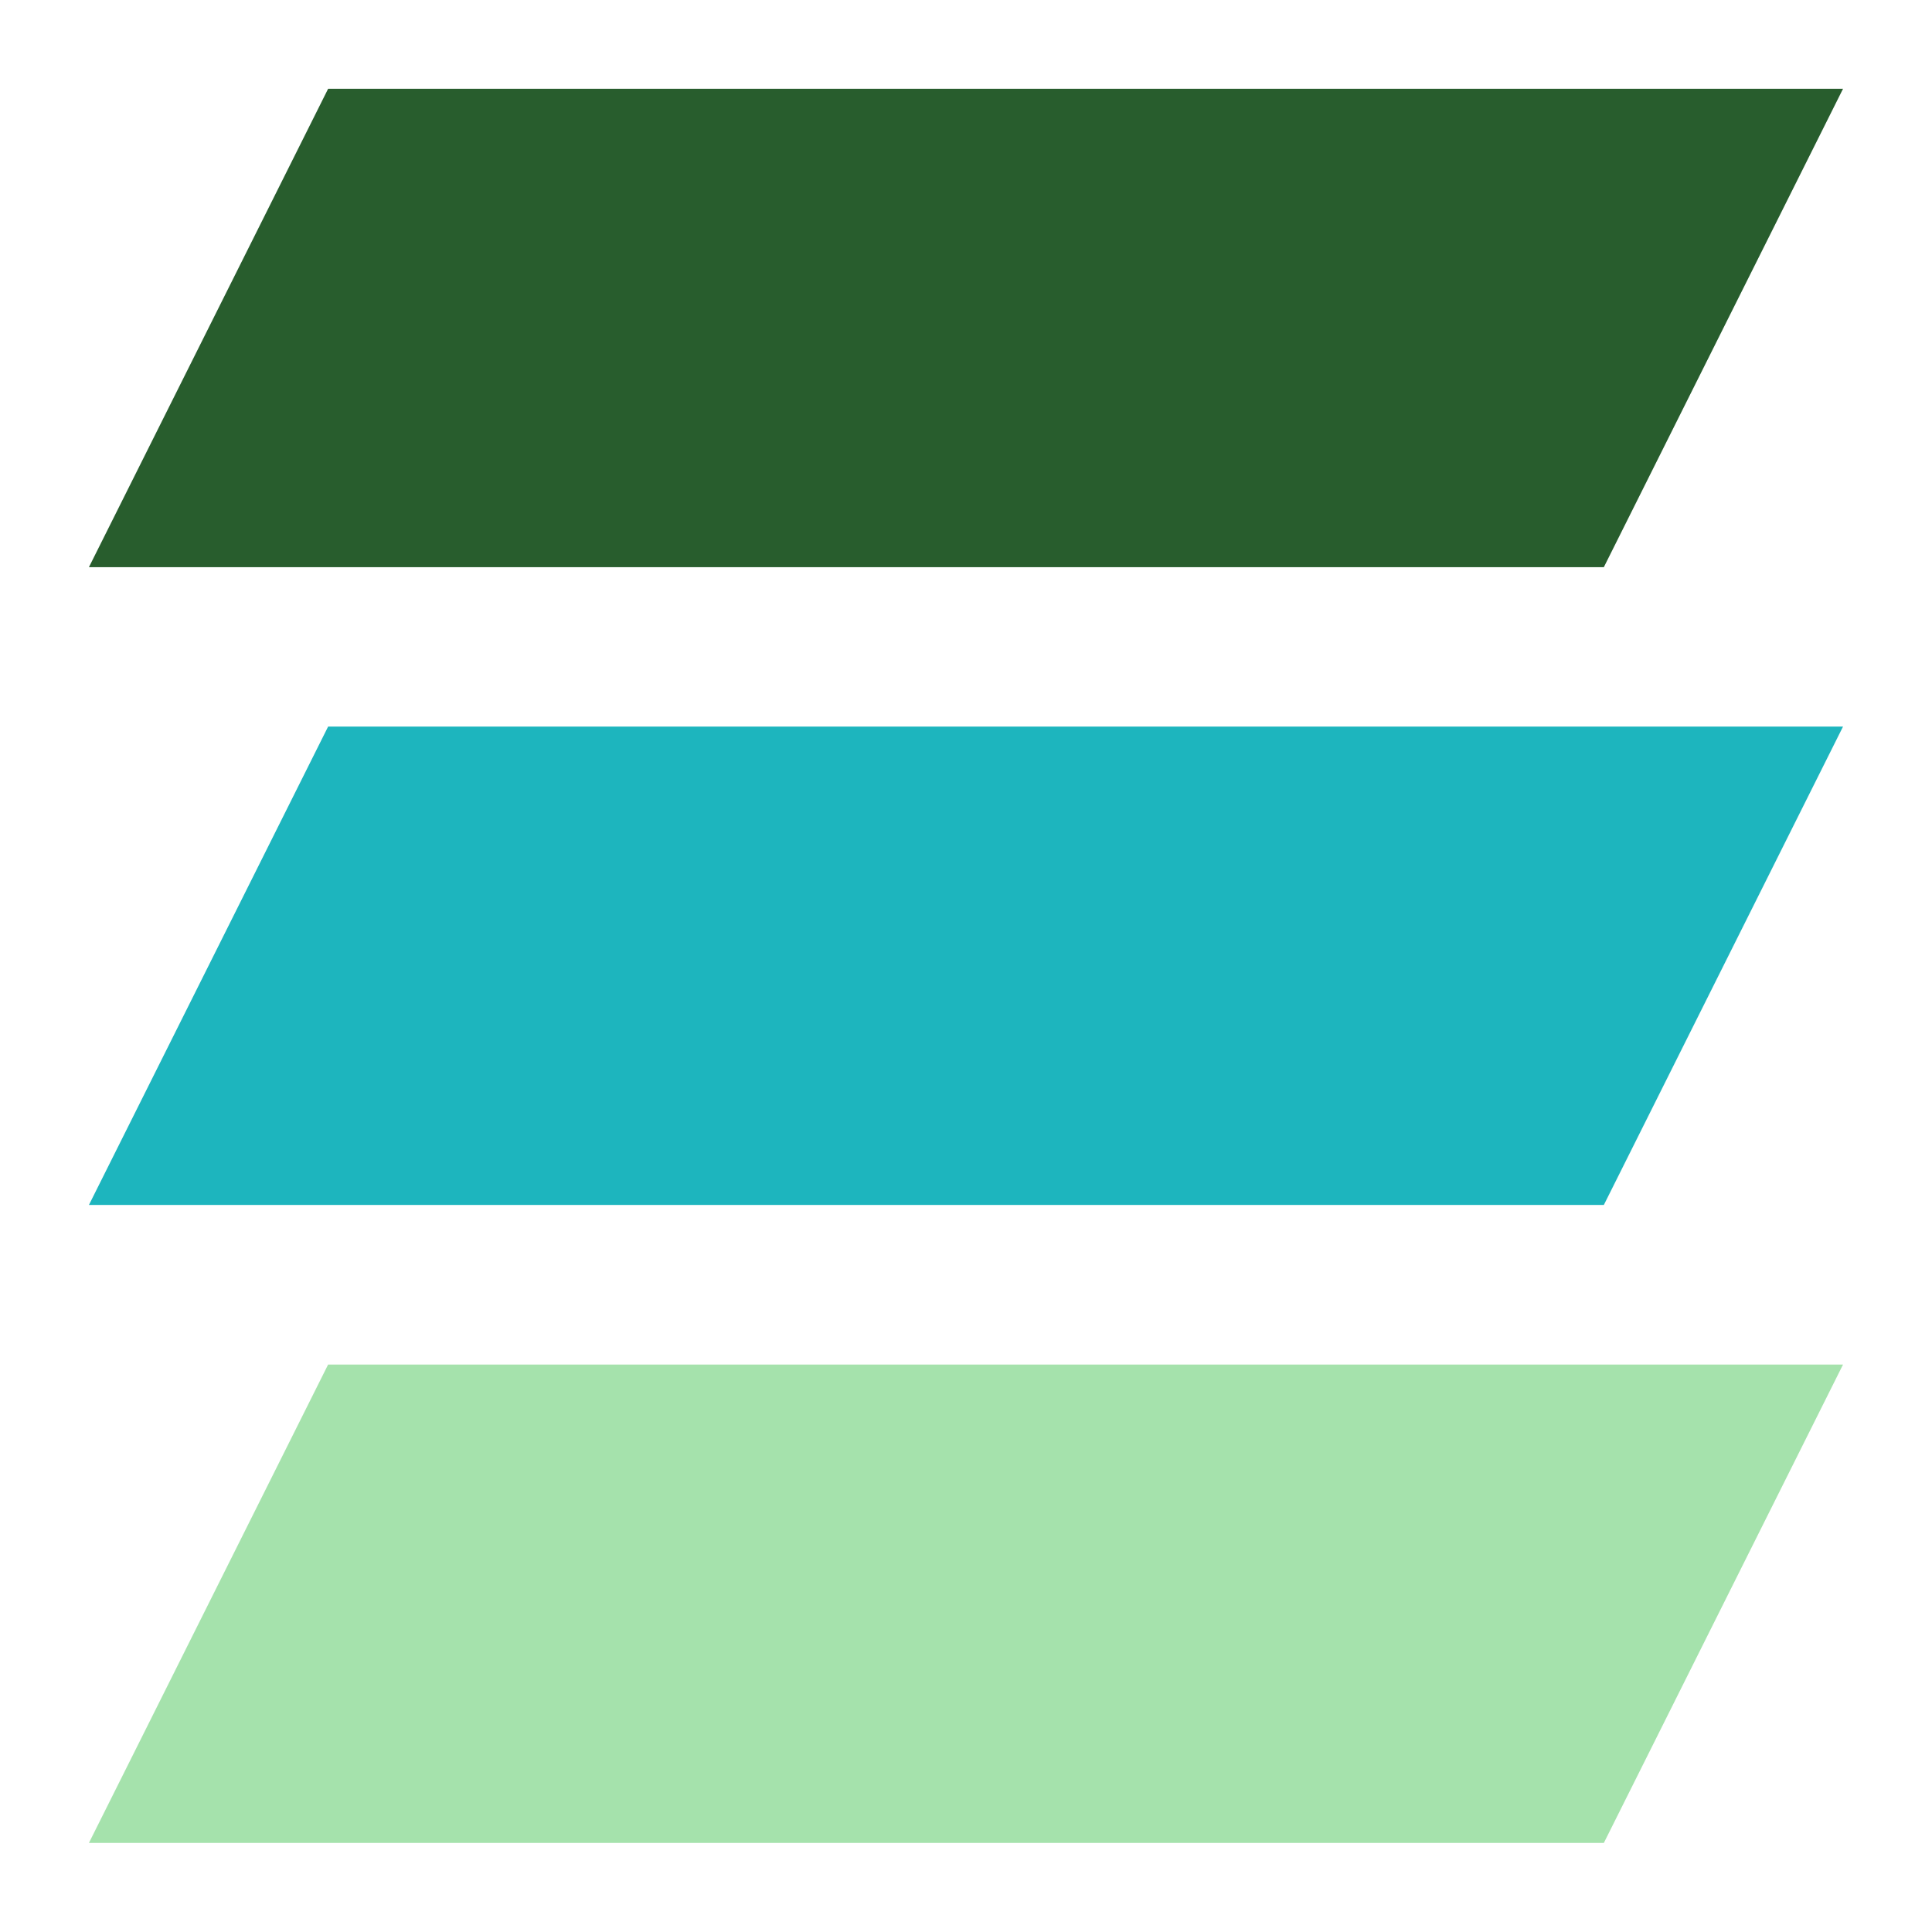
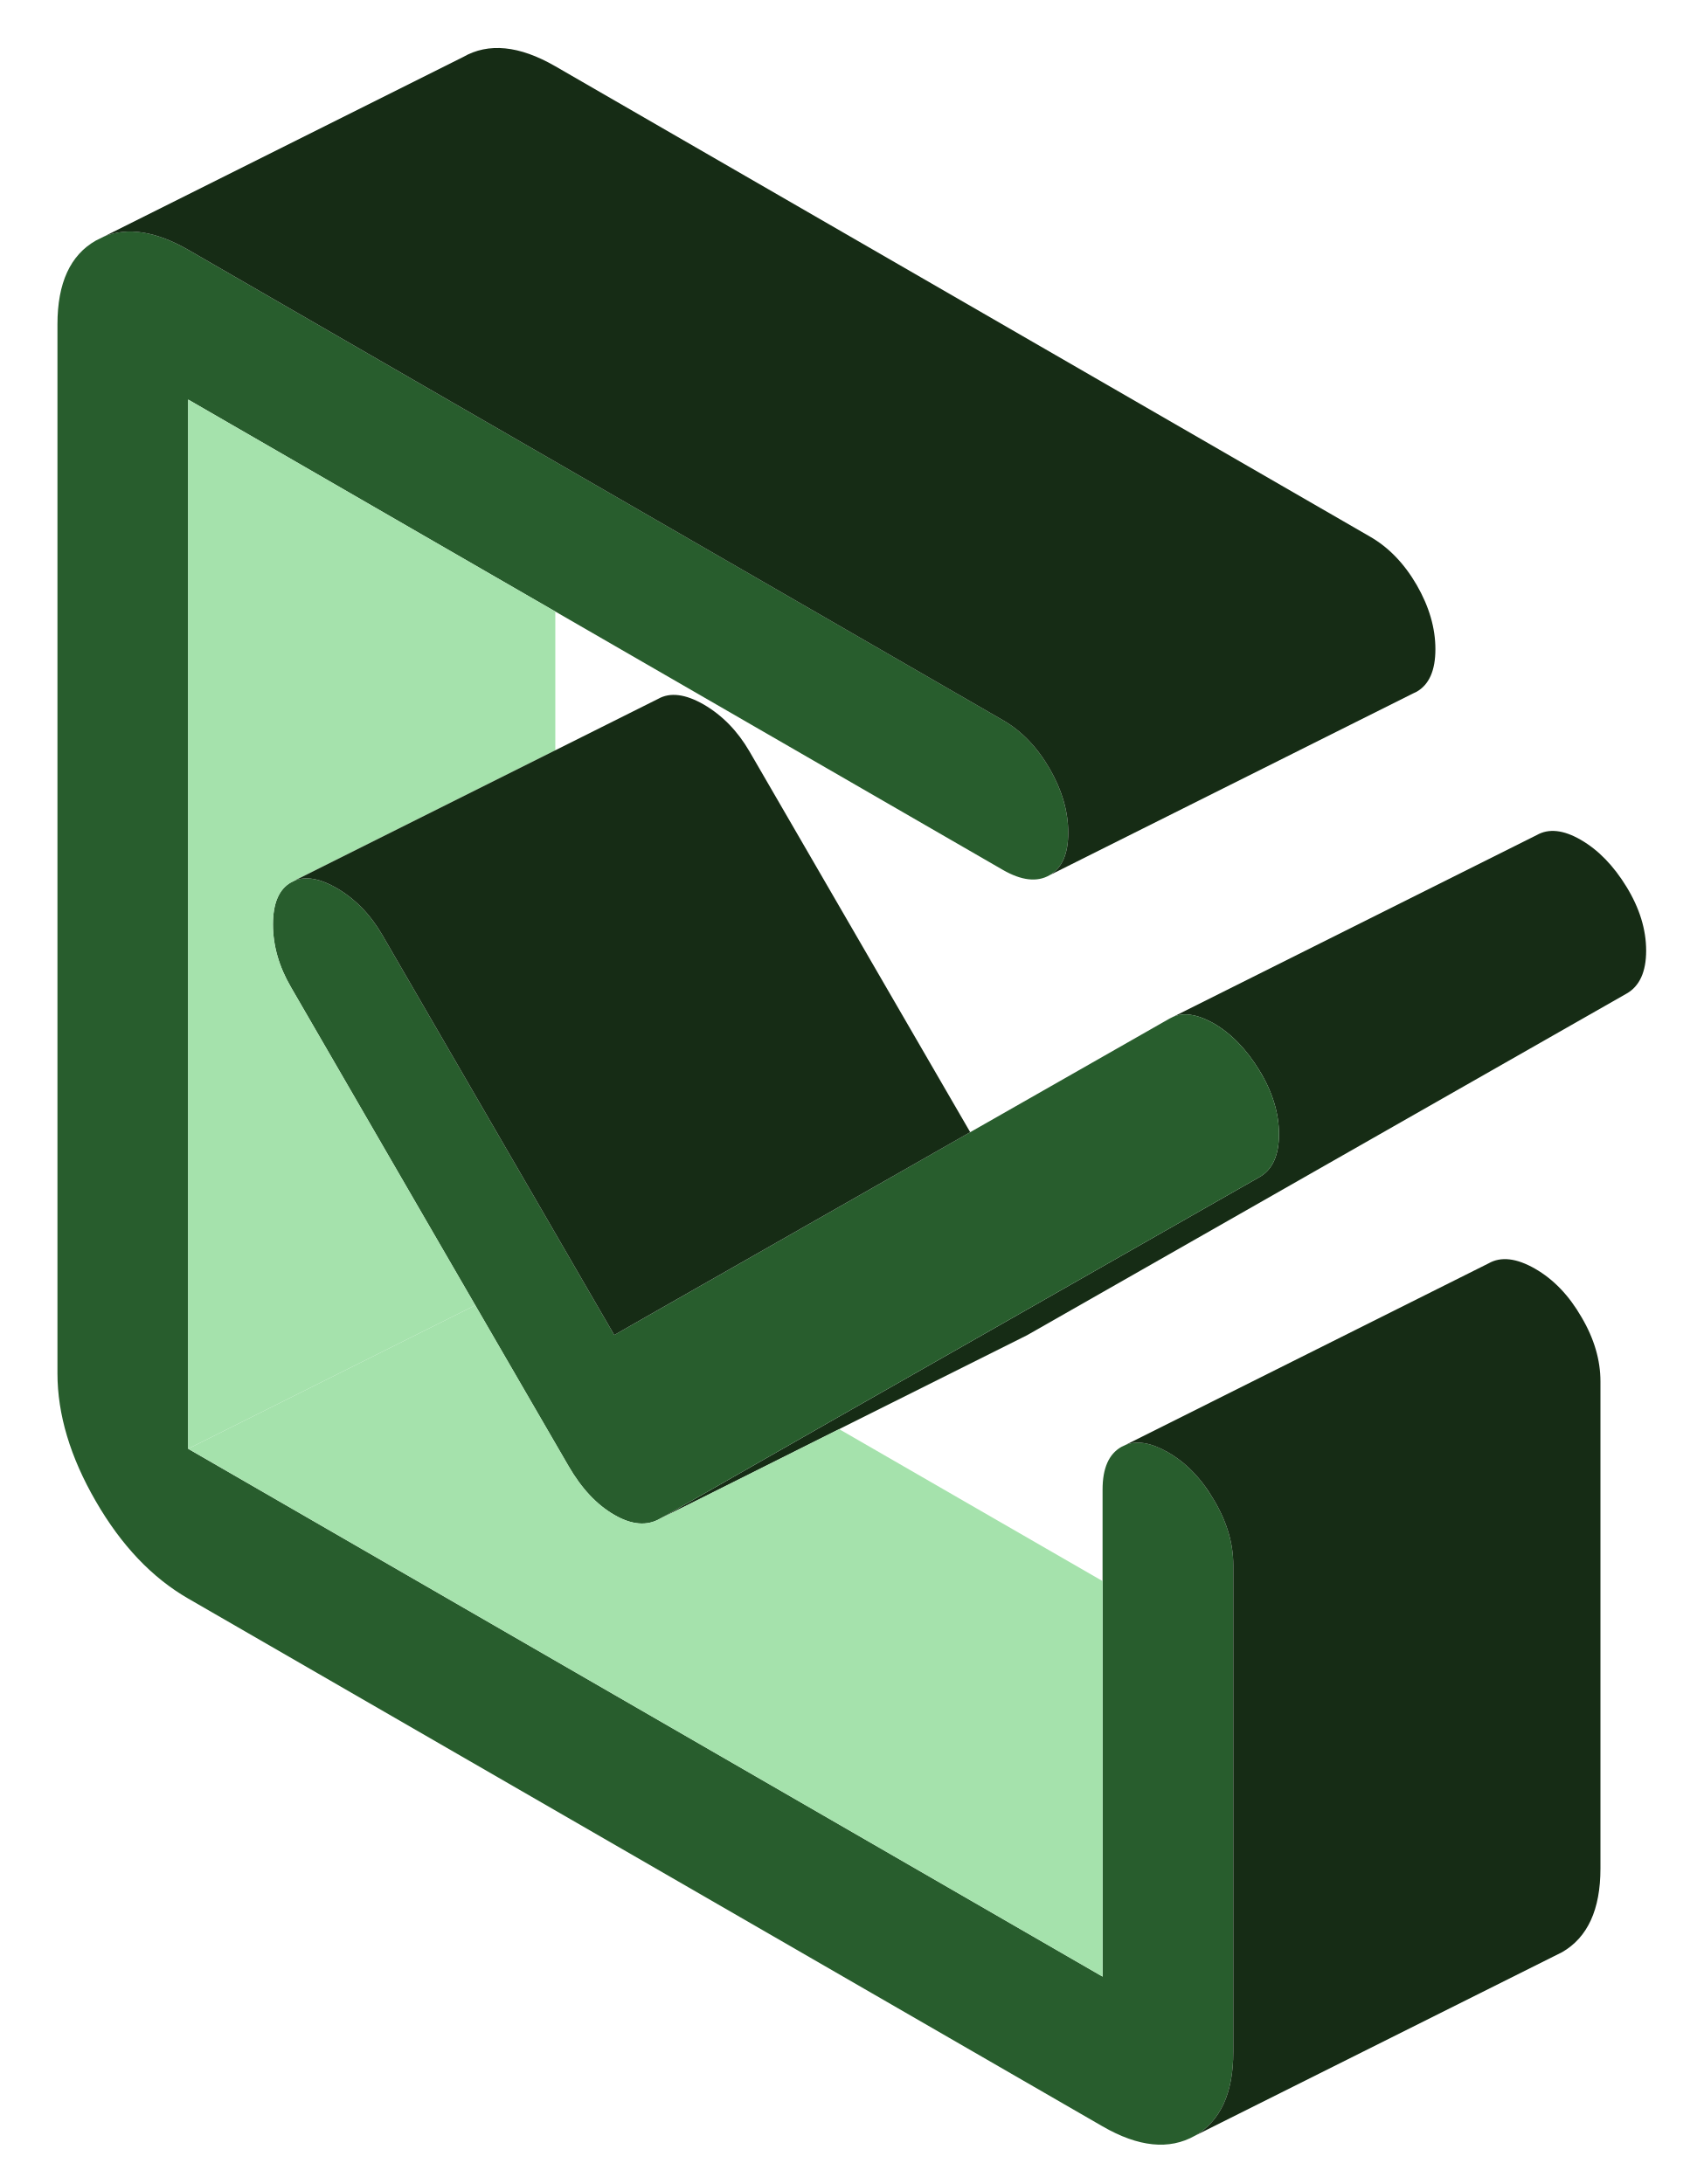
- <svg xmlns="http://www.w3.org/2000/svg" width="42" height="42" viewBox="0 0 42 42" fill="none">
-   <path d="M7.133 1.93H40.066L34.866 12.33H1.933L7.133 1.93Z" fill="#285D2D" />
-   <path d="M7.133 15.795H40.066L34.866 26.195H1.933L7.133 15.795Z" fill="#1DB5BE" />
-   <path d="M7.133 29.664H40.066L34.866 40.064H1.933L7.133 29.664Z" fill="#A5E2AC" />
+ <svg xmlns="http://www.w3.org/2000/svg" width="78" height="100" viewBox="0 0 78 100" fill="none">
+   <path d="M56.453 71.655V93.958C56.453 95.84 55.865 97.117 54.697 97.79C53.52 98.454 52.117 98.311 50.47 97.361L8.613 73.193C6.966 72.243 5.554 70.764 4.386 68.739C3.218 66.722 2.63 64.764 2.63 62.882V14.848C2.63 12.957 3.218 11.68 4.386 11.016L4.756 10.832C5.848 10.386 7.134 10.588 8.613 11.437L19.436 17.689L25.419 21.142L45.907 32.974C46.756 33.462 47.47 34.201 48.041 35.184C48.613 36.176 48.898 37.159 48.898 38.126C48.898 39.092 48.613 39.747 48.041 40.075C47.47 40.403 46.756 40.319 45.907 39.831L25.419 28L19.436 24.546L8.613 18.294V66.336L50.47 90.504V68.201C50.47 67.226 50.756 66.579 51.327 66.252L51.504 66.168C52.041 65.941 52.697 66.058 53.461 66.495C54.31 66.983 55.016 67.722 55.587 68.714C56.167 69.697 56.453 70.68 56.453 71.655Z" fill="#285D2D" />
+   <path d="M75.352 43.53C75.352 44.496 75.05 45.16 74.453 45.496L47.016 61.135L46.798 61.244L38.411 65.437L32.05 68.622L30.209 69.538L31.941 68.555L37.915 65.143L45.1 61.051L57.646 53.899C58.243 53.563 58.545 52.899 58.545 51.933C58.545 50.967 58.243 49.983 57.646 49.009C57.05 48.034 56.352 47.319 55.554 46.857C55.495 46.824 55.436 46.79 55.377 46.765C54.73 46.429 54.176 46.362 53.705 46.555L70.344 38.236C70.89 37.925 71.562 37.992 72.361 38.454C73.159 38.916 73.856 39.63 74.453 40.605C75.05 41.58 75.352 42.555 75.352 43.53Z" fill="#162C15" />
+   <path d="M58.545 51.932C58.545 52.899 58.243 53.563 57.646 53.899L45.1 61.05L37.915 65.142L31.941 68.554L30.209 69.537C29.613 69.882 28.915 69.823 28.117 69.361C27.319 68.899 26.621 68.159 26.024 67.126L24.167 63.924L21.756 59.764L19.554 55.966L13.319 45.201C12.772 44.26 12.495 43.302 12.495 42.327C12.495 41.353 12.772 40.714 13.319 40.403L13.504 40.311C14.024 40.117 14.655 40.227 15.411 40.663C16.26 41.159 16.957 41.874 17.503 42.815L19.436 46.151L25.419 56.47L26.688 58.663L28.117 61.126L29.546 60.311L40.226 54.227L44.411 51.84L53.537 46.638L53.705 46.554C54.176 46.361 54.73 46.428 55.377 46.764C55.436 46.789 55.495 46.823 55.554 46.857C56.352 47.319 57.05 48.033 57.646 49.008C58.243 49.983 58.545 50.958 58.545 51.932Z" fill="#285D2D" />
+   <path d="M50.47 72.394V90.504L8.613 66.335L21.067 60.108L21.756 59.764L24.167 63.923L26.024 67.125C26.621 68.159 27.319 68.898 28.117 69.36C28.915 69.823 29.613 69.881 30.209 69.537L32.05 68.621L38.411 65.436L50.47 72.394Z" fill="#A5E2AC" />
+   <path d="M12.495 42.328C12.495 43.303 12.772 44.261 13.319 45.203L19.554 55.967L21.756 59.766L21.067 60.11L8.613 66.337V18.295L19.436 24.547L25.419 28.001V34.354L13.319 40.404C12.772 40.715 12.495 41.354 12.495 42.328Z" fill="#A5E2AC" />
+   <path d="M44.411 51.84L40.226 54.226L29.545 60.31L28.117 61.126L26.688 58.663L25.419 56.47L19.436 46.151L17.503 42.815C16.957 41.873 16.26 41.159 15.411 40.663C14.655 40.226 14.024 40.117 13.503 40.31L30.125 32C30.672 31.689 31.369 31.773 32.218 32.26C33.066 32.756 33.764 33.47 34.31 34.411L44.411 51.84Z" fill="#162C15" />
+   <path d="M65.705 29.723C65.705 30.698 65.419 31.345 64.848 31.672L64.672 31.756L48.041 40.076C48.613 39.748 48.898 39.101 48.898 38.126C48.898 37.151 48.613 36.177 48.041 35.185C47.47 34.202 46.756 33.462 45.907 32.975L25.419 21.143L19.436 17.689L8.613 11.437C7.134 10.588 5.848 10.387 4.756 10.832L21.193 2.614C22.361 1.941 23.773 2.084 25.419 3.034L62.714 24.572C63.562 25.059 64.277 25.799 64.848 26.782C65.419 27.773 65.705 28.756 65.705 29.723Z" fill="#162C15" />
+   <path d="M73.26 63.252V85.555C73.26 87.437 72.672 88.714 71.504 89.386L71.134 89.571L54.697 97.79C55.865 97.118 56.453 95.84 56.453 93.958V71.655C56.453 70.68 56.167 69.697 55.587 68.714C55.016 67.722 54.31 66.983 53.461 66.496C52.697 66.059 52.041 65.941 51.503 66.168L68.134 57.849C68.705 57.521 69.419 57.605 70.268 58.092C71.117 58.58 71.823 59.319 72.394 60.311C72.974 61.294 73.26 62.277 73.26 63.252Z" fill="#162C15" />
</svg>
